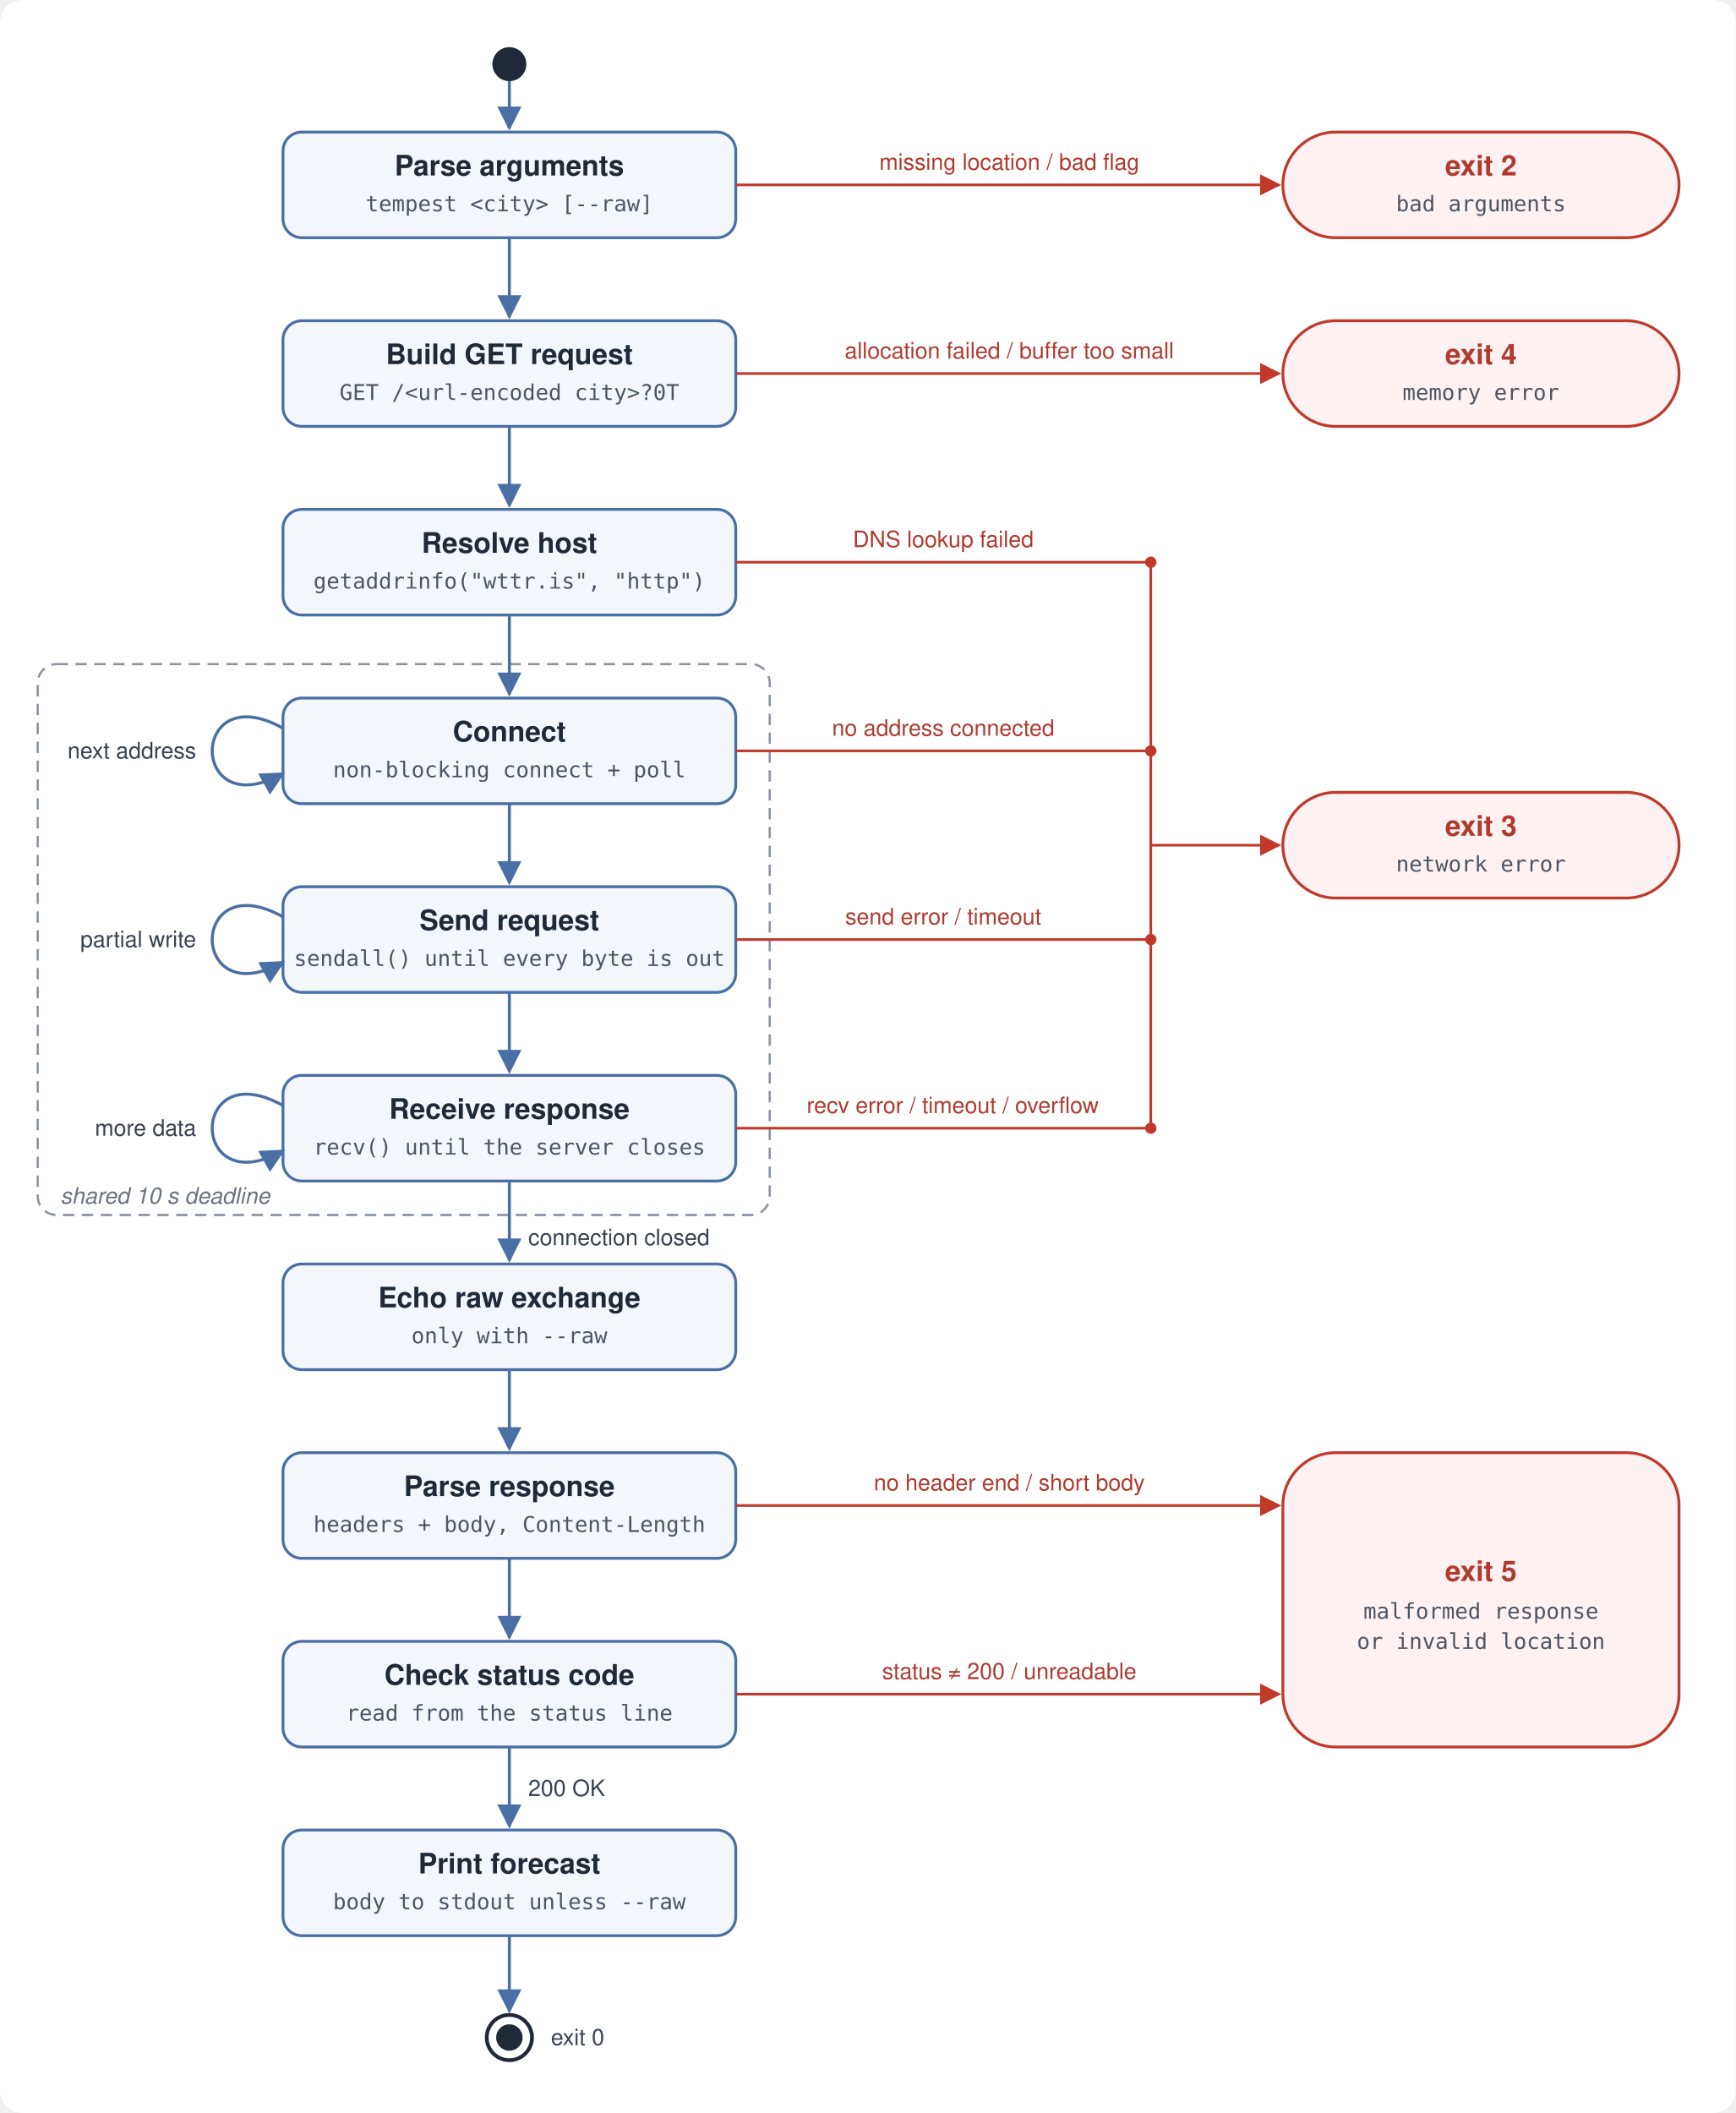
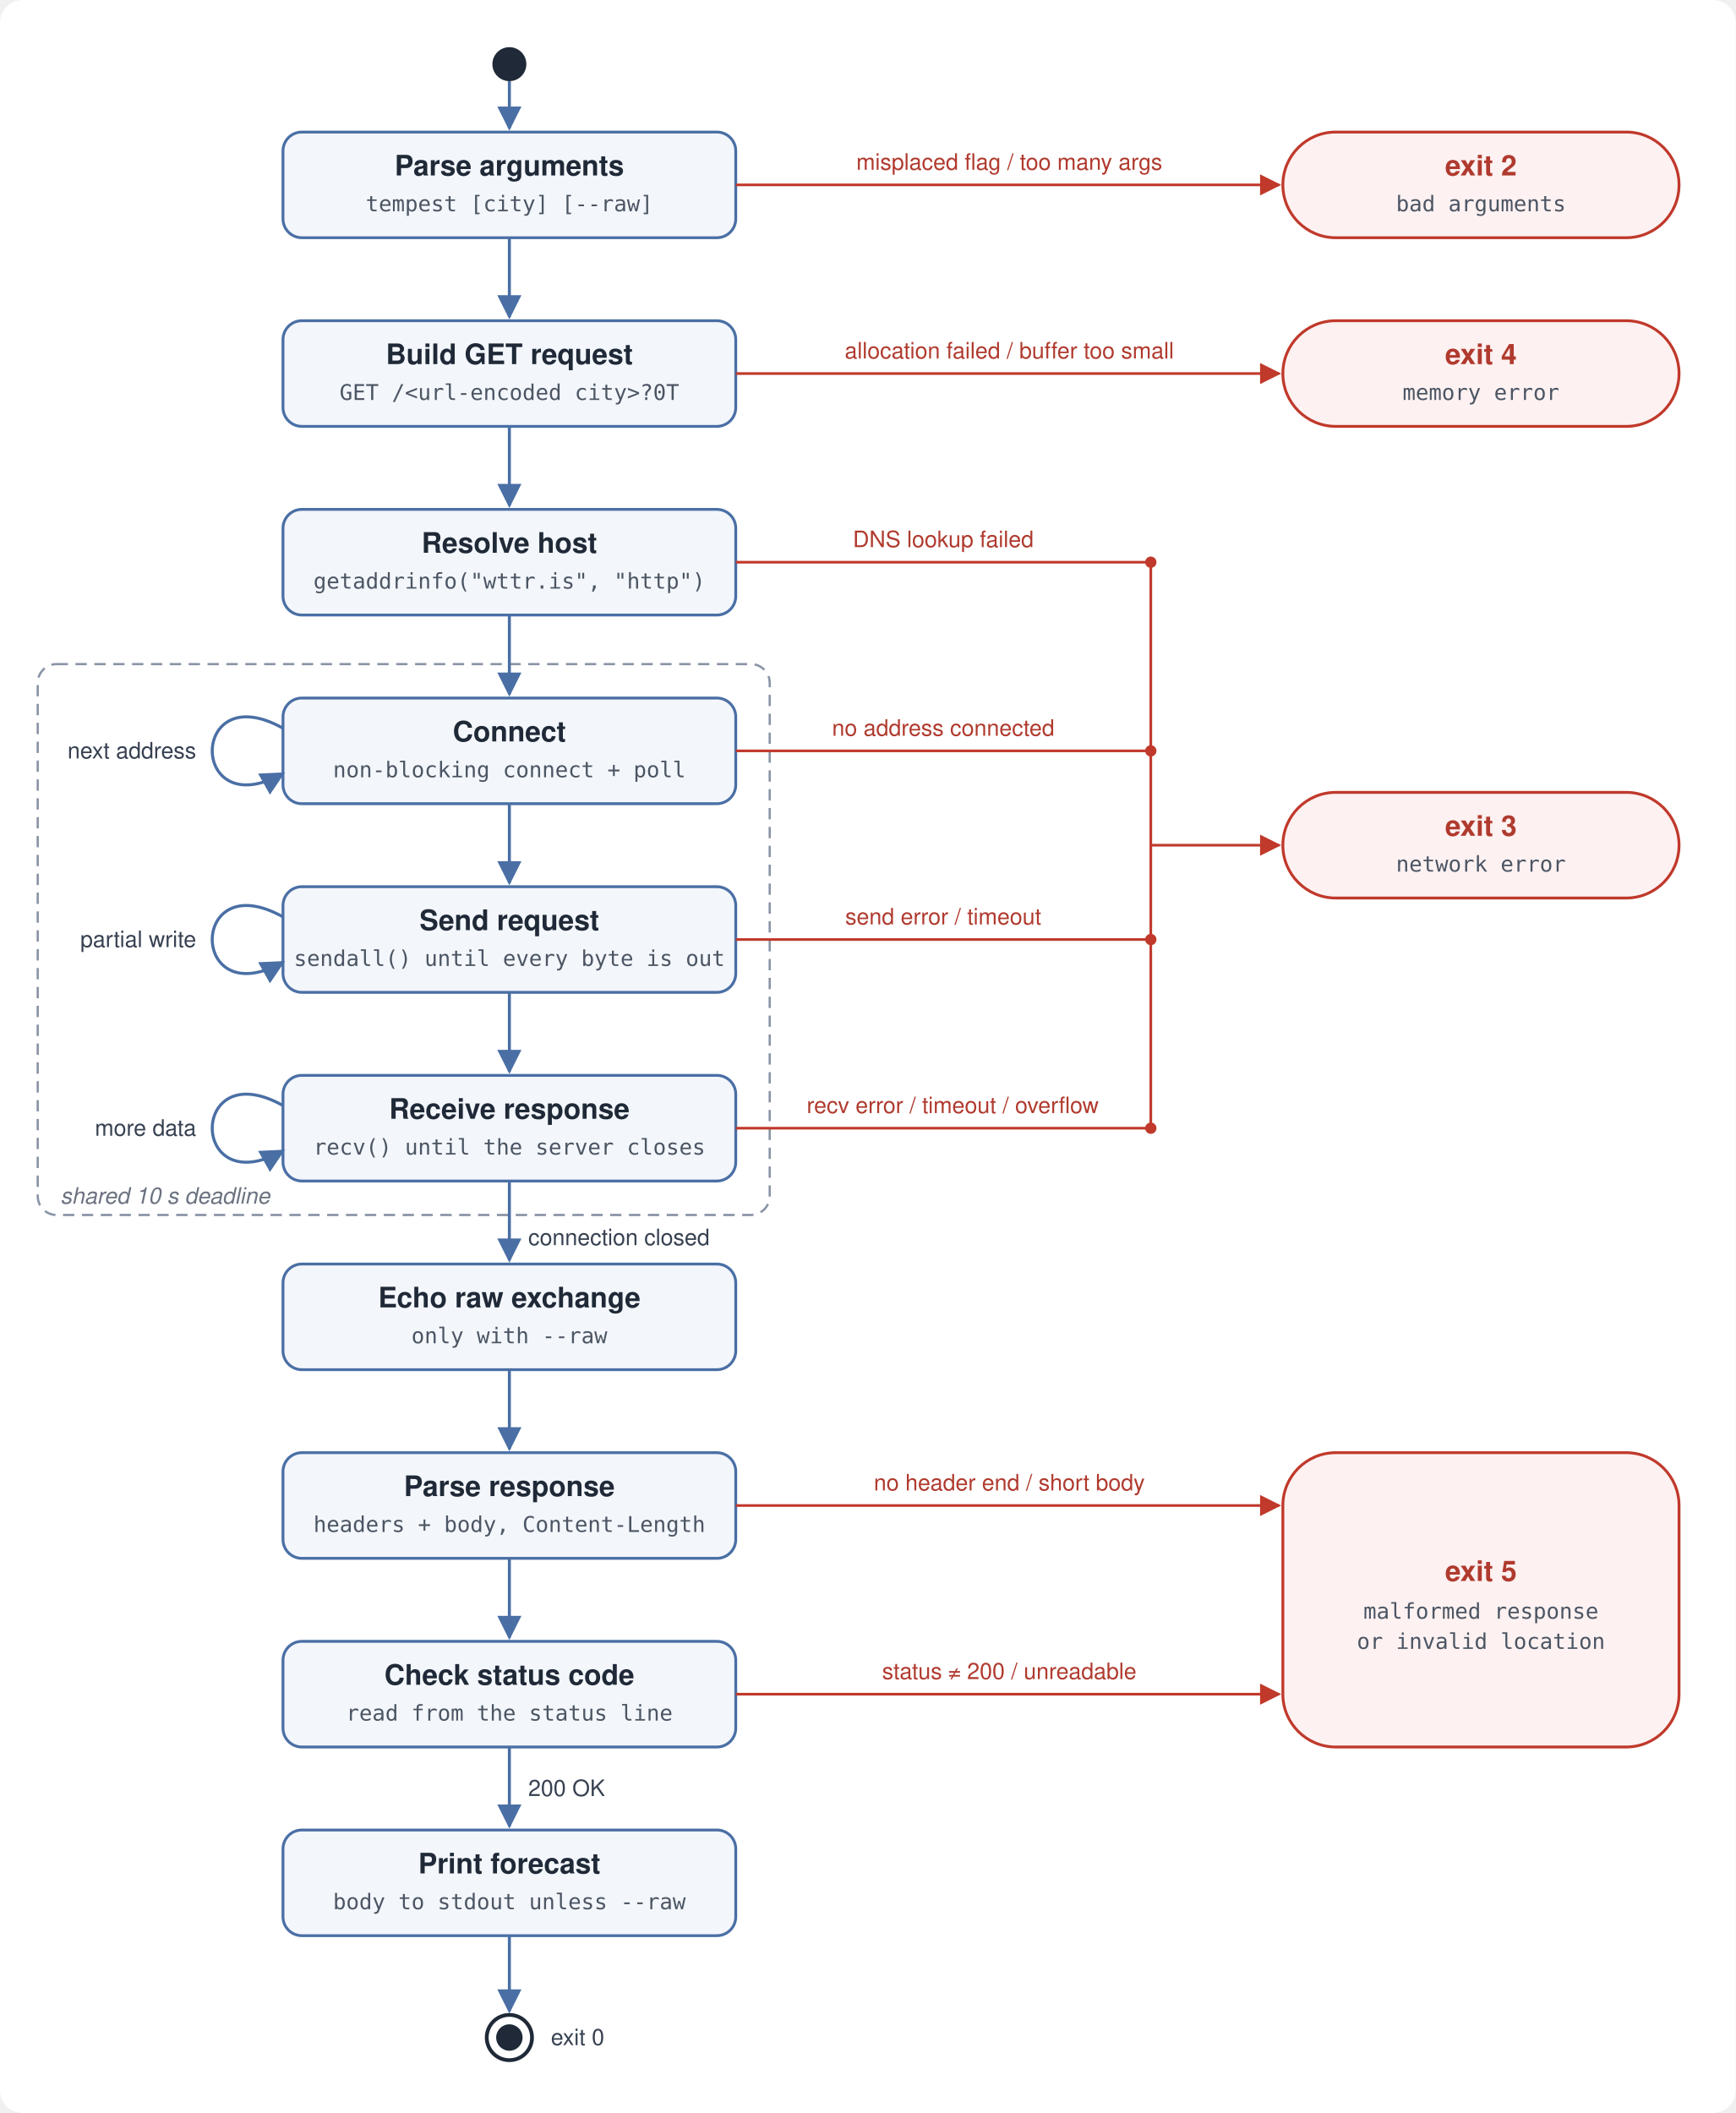
<svg xmlns="http://www.w3.org/2000/svg" width="920" height="1120" viewBox="0 0 920 1120" role="img" aria-labelledby="title desc">
  <style>
    .bg      { fill: #ffffff; }
    .box     { fill: #f3f6fb; stroke: #4a6fa5; stroke-width: 1.5; }
    .exit    { fill: #fdf1f1; stroke: #c0392b; stroke-width: 1.5; }
    .group   { fill: none; stroke: #8a94a6; stroke-width: 1.2; stroke-dasharray: 6 4; }
    .flow    { fill: none; stroke: #4a6fa5; stroke-width: 1.6; }
    .err     { fill: none; stroke: #c0392b; stroke-width: 1.4; }
    .head    { fill: #4a6fa5; }
    .errhead { fill: #c0392b; }
    .dot     { fill: #1f2937; }
    .ring    { fill: none; stroke: #1f2937; stroke-width: 2; }
    .junction { fill: #c0392b; }
    text     { font-family: system-ui, -apple-system, "Segoe UI", Helvetica, Arial, sans-serif; fill: #1f2937; }
    .title   { font-size: 15px; font-weight: 600; text-anchor: middle; }
    .sub     { font-size: 11.5px; fill: #4b5563; text-anchor: middle; font-family: ui-monospace, SFMono-Regular, Menlo, Consolas, monospace; }
    .label   { font-size: 12px; fill: #374151; }
    .errlabel { font-size: 12px; fill: #b03a2e; text-anchor: middle; }
    .exittitle { font-size: 15px; font-weight: 600; text-anchor: middle; fill: #b03a2e; }
    .note    { font-size: 12px; fill: #6b7280; font-style: italic; }
    @media (prefers-color-scheme: dark) {
      .bg      { fill: #0d1117; }
      .box     { fill: #161f2e; stroke: #79a3e0; }
      .exit    { fill: #2a1717; stroke: #f07167; }
      .group   { stroke: #6b7280; }
      .flow    { stroke: #79a3e0; }
      .err     { stroke: #f07167; }
      .head    { fill: #79a3e0; }
      .errhead, .junction { fill: #f07167; }
      .dot     { fill: #e6edf3; }
      .ring    { stroke: #e6edf3; }
      text     { fill: #e6edf3; }
      .sub     { fill: #9ca3af; }
      .label   { fill: #c9d1d9; }
      .errlabel, .exittitle { fill: #f4a39c; }
      .note    { fill: #9ca3af; }
    }
  </style>
  <defs>
    <marker id="arrow" viewBox="0 0 10 10" refX="9" refY="5" markerWidth="8" markerHeight="8" orient="auto-start-reverse">
      <path class="head" d="M0,0 L10,5 L0,10 z" />
    </marker>
    <marker id="errarrow" viewBox="0 0 10 10" refX="9" refY="5" markerWidth="8" markerHeight="8" orient="auto-start-reverse">
      <path class="errhead" d="M0,0 L10,5 L0,10 z" />
    </marker>
  </defs>
  <rect class="bg" x="0" y="0" width="920" height="1120" rx="12" />
  <rect class="group" x="20" y="352" width="388" height="292" rx="10" />
  <text class="note" x="32" y="638">shared 10 s deadline</text>
  <circle class="dot" cx="270" cy="34" r="9" />
  <line class="flow" x1="270" y1="43" x2="270" y2="68" marker-end="url(#arrow)" />
  <rect class="box" x="150" y="70" width="240" height="56" rx="10" />
  <text class="title" x="270" y="93">Parse arguments</text>
-   <text class="sub" x="270" y="112">tempest &lt;city&gt; [--raw]</text>
+   <text class="sub" x="270" y="112">tempest [city] [--raw]</text>
  <rect class="box" x="150" y="170" width="240" height="56" rx="10" />
  <text class="title" x="270" y="193">Build GET request</text>
  <text class="sub" x="270" y="212">GET /&lt;url-encoded city&gt;?0T</text>
  <rect class="box" x="150" y="270" width="240" height="56" rx="10" />
  <text class="title" x="270" y="293">Resolve host</text>
  <text class="sub" x="270" y="312">getaddrinfo("wttr.is", "http")</text>
  <rect class="box" x="150" y="370" width="240" height="56" rx="10" />
  <text class="title" x="270" y="393">Connect</text>
  <text class="sub" x="270" y="412">non-blocking connect + poll</text>
  <rect class="box" x="150" y="470" width="240" height="56" rx="10" />
  <text class="title" x="270" y="493">Send request</text>
  <text class="sub" x="270" y="512">sendall() until every byte is out</text>
  <rect class="box" x="150" y="570" width="240" height="56" rx="10" />
  <text class="title" x="270" y="593">Receive response</text>
  <text class="sub" x="270" y="612">recv() until the server closes</text>
  <rect class="box" x="150" y="670" width="240" height="56" rx="10" />
  <text class="title" x="270" y="693">Echo raw exchange</text>
  <text class="sub" x="270" y="712">only with --raw</text>
  <rect class="box" x="150" y="770" width="240" height="56" rx="10" />
  <text class="title" x="270" y="793">Parse response</text>
  <text class="sub" x="270" y="812">headers + body, Content-Length</text>
  <rect class="box" x="150" y="870" width="240" height="56" rx="10" />
  <text class="title" x="270" y="893">Check status code</text>
  <text class="sub" x="270" y="912">read from the status line</text>
  <rect class="box" x="150" y="970" width="240" height="56" rx="10" />
  <text class="title" x="270" y="993">Print forecast</text>
  <text class="sub" x="270" y="1012">body to stdout unless --raw</text>
  <line class="flow" x1="270" y1="126" x2="270" y2="168" marker-end="url(#arrow)" />
  <line class="flow" x1="270" y1="226" x2="270" y2="268" marker-end="url(#arrow)" />
  <line class="flow" x1="270" y1="326" x2="270" y2="368" marker-end="url(#arrow)" />
  <line class="flow" x1="270" y1="426" x2="270" y2="468" marker-end="url(#arrow)" />
  <line class="flow" x1="270" y1="526" x2="270" y2="568" marker-end="url(#arrow)" />
  <line class="flow" x1="270" y1="626" x2="270" y2="668" marker-end="url(#arrow)" />
  <text class="label" x="280" y="660">connection closed</text>
  <line class="flow" x1="270" y1="726" x2="270" y2="768" marker-end="url(#arrow)" />
  <line class="flow" x1="270" y1="826" x2="270" y2="868" marker-end="url(#arrow)" />
  <line class="flow" x1="270" y1="926" x2="270" y2="968" marker-end="url(#arrow)" />
  <text class="label" x="280" y="952">200 OK</text>
  <line class="flow" x1="270" y1="1026" x2="270" y2="1066" marker-end="url(#arrow)" />
  <circle class="ring" cx="270" cy="1080" r="12" />
  <circle class="dot" cx="270" cy="1080" r="7" />
  <text class="label" x="292" y="1084">exit 0</text>
  <path class="flow" d="M150,386 C100,358 100,438 150,410" marker-end="url(#arrow)" />
  <text class="label" x="104" y="402" text-anchor="end">next address</text>
  <path class="flow" d="M150,486 C100,458 100,538 150,510" marker-end="url(#arrow)" />
  <text class="label" x="104" y="502" text-anchor="end">partial write</text>
  <path class="flow" d="M150,586 C100,558 100,638 150,610" marker-end="url(#arrow)" />
  <text class="label" x="104" y="602" text-anchor="end">more data</text>
  <line class="err" x1="390" y1="98" x2="678" y2="98" marker-end="url(#errarrow)" />
-   <text class="errlabel" x="535" y="90">missing location / bad flag</text>
+   <text class="errlabel" x="535" y="90">misplaced flag / too many args</text>
  <rect class="exit" x="680" y="70" width="210" height="56" rx="28" />
  <text class="exittitle" x="785" y="93">exit 2</text>
  <text class="sub" x="785" y="112">bad arguments</text>
  <line class="err" x1="390" y1="198" x2="678" y2="198" marker-end="url(#errarrow)" />
  <text class="errlabel" x="535" y="190">allocation failed / buffer too small</text>
  <rect class="exit" x="680" y="170" width="210" height="56" rx="28" />
  <text class="exittitle" x="785" y="193">exit 4</text>
  <text class="sub" x="785" y="212">memory error</text>
  <line class="err" x1="390" y1="298" x2="610" y2="298" />
  <text class="errlabel" x="500" y="290">DNS lookup failed</text>
  <line class="err" x1="390" y1="398" x2="610" y2="398" />
  <text class="errlabel" x="500" y="390">no address connected</text>
  <line class="err" x1="390" y1="498" x2="610" y2="498" />
  <text class="errlabel" x="500" y="490">send error / timeout</text>
  <line class="err" x1="390" y1="598" x2="610" y2="598" />
  <text class="errlabel" x="505" y="590">recv error / timeout / overflow</text>
  <line class="err" x1="610" y1="298" x2="610" y2="598" />
  <circle class="junction" cx="610" cy="298" r="3" />
  <circle class="junction" cx="610" cy="398" r="3" />
  <circle class="junction" cx="610" cy="498" r="3" />
  <circle class="junction" cx="610" cy="598" r="3" />
  <line class="err" x1="610" y1="448" x2="678" y2="448" marker-end="url(#errarrow)" />
  <rect class="exit" x="680" y="420" width="210" height="56" rx="28" />
  <text class="exittitle" x="785" y="443">exit 3</text>
  <text class="sub" x="785" y="462">network error</text>
  <line class="err" x1="390" y1="798" x2="678" y2="798" marker-end="url(#errarrow)" />
  <text class="errlabel" x="535" y="790">no header end / short body</text>
  <line class="err" x1="390" y1="898" x2="678" y2="898" marker-end="url(#errarrow)" />
  <text class="errlabel" x="535" y="890">status ≠ 200 / unreadable</text>
  <rect class="exit" x="680" y="770" width="210" height="156" rx="28" />
  <text class="exittitle" x="785" y="838">exit 5</text>
  <text class="sub" x="785" y="858">malformed response</text>
  <text class="sub" x="785" y="874">or invalid location</text>
</svg>
